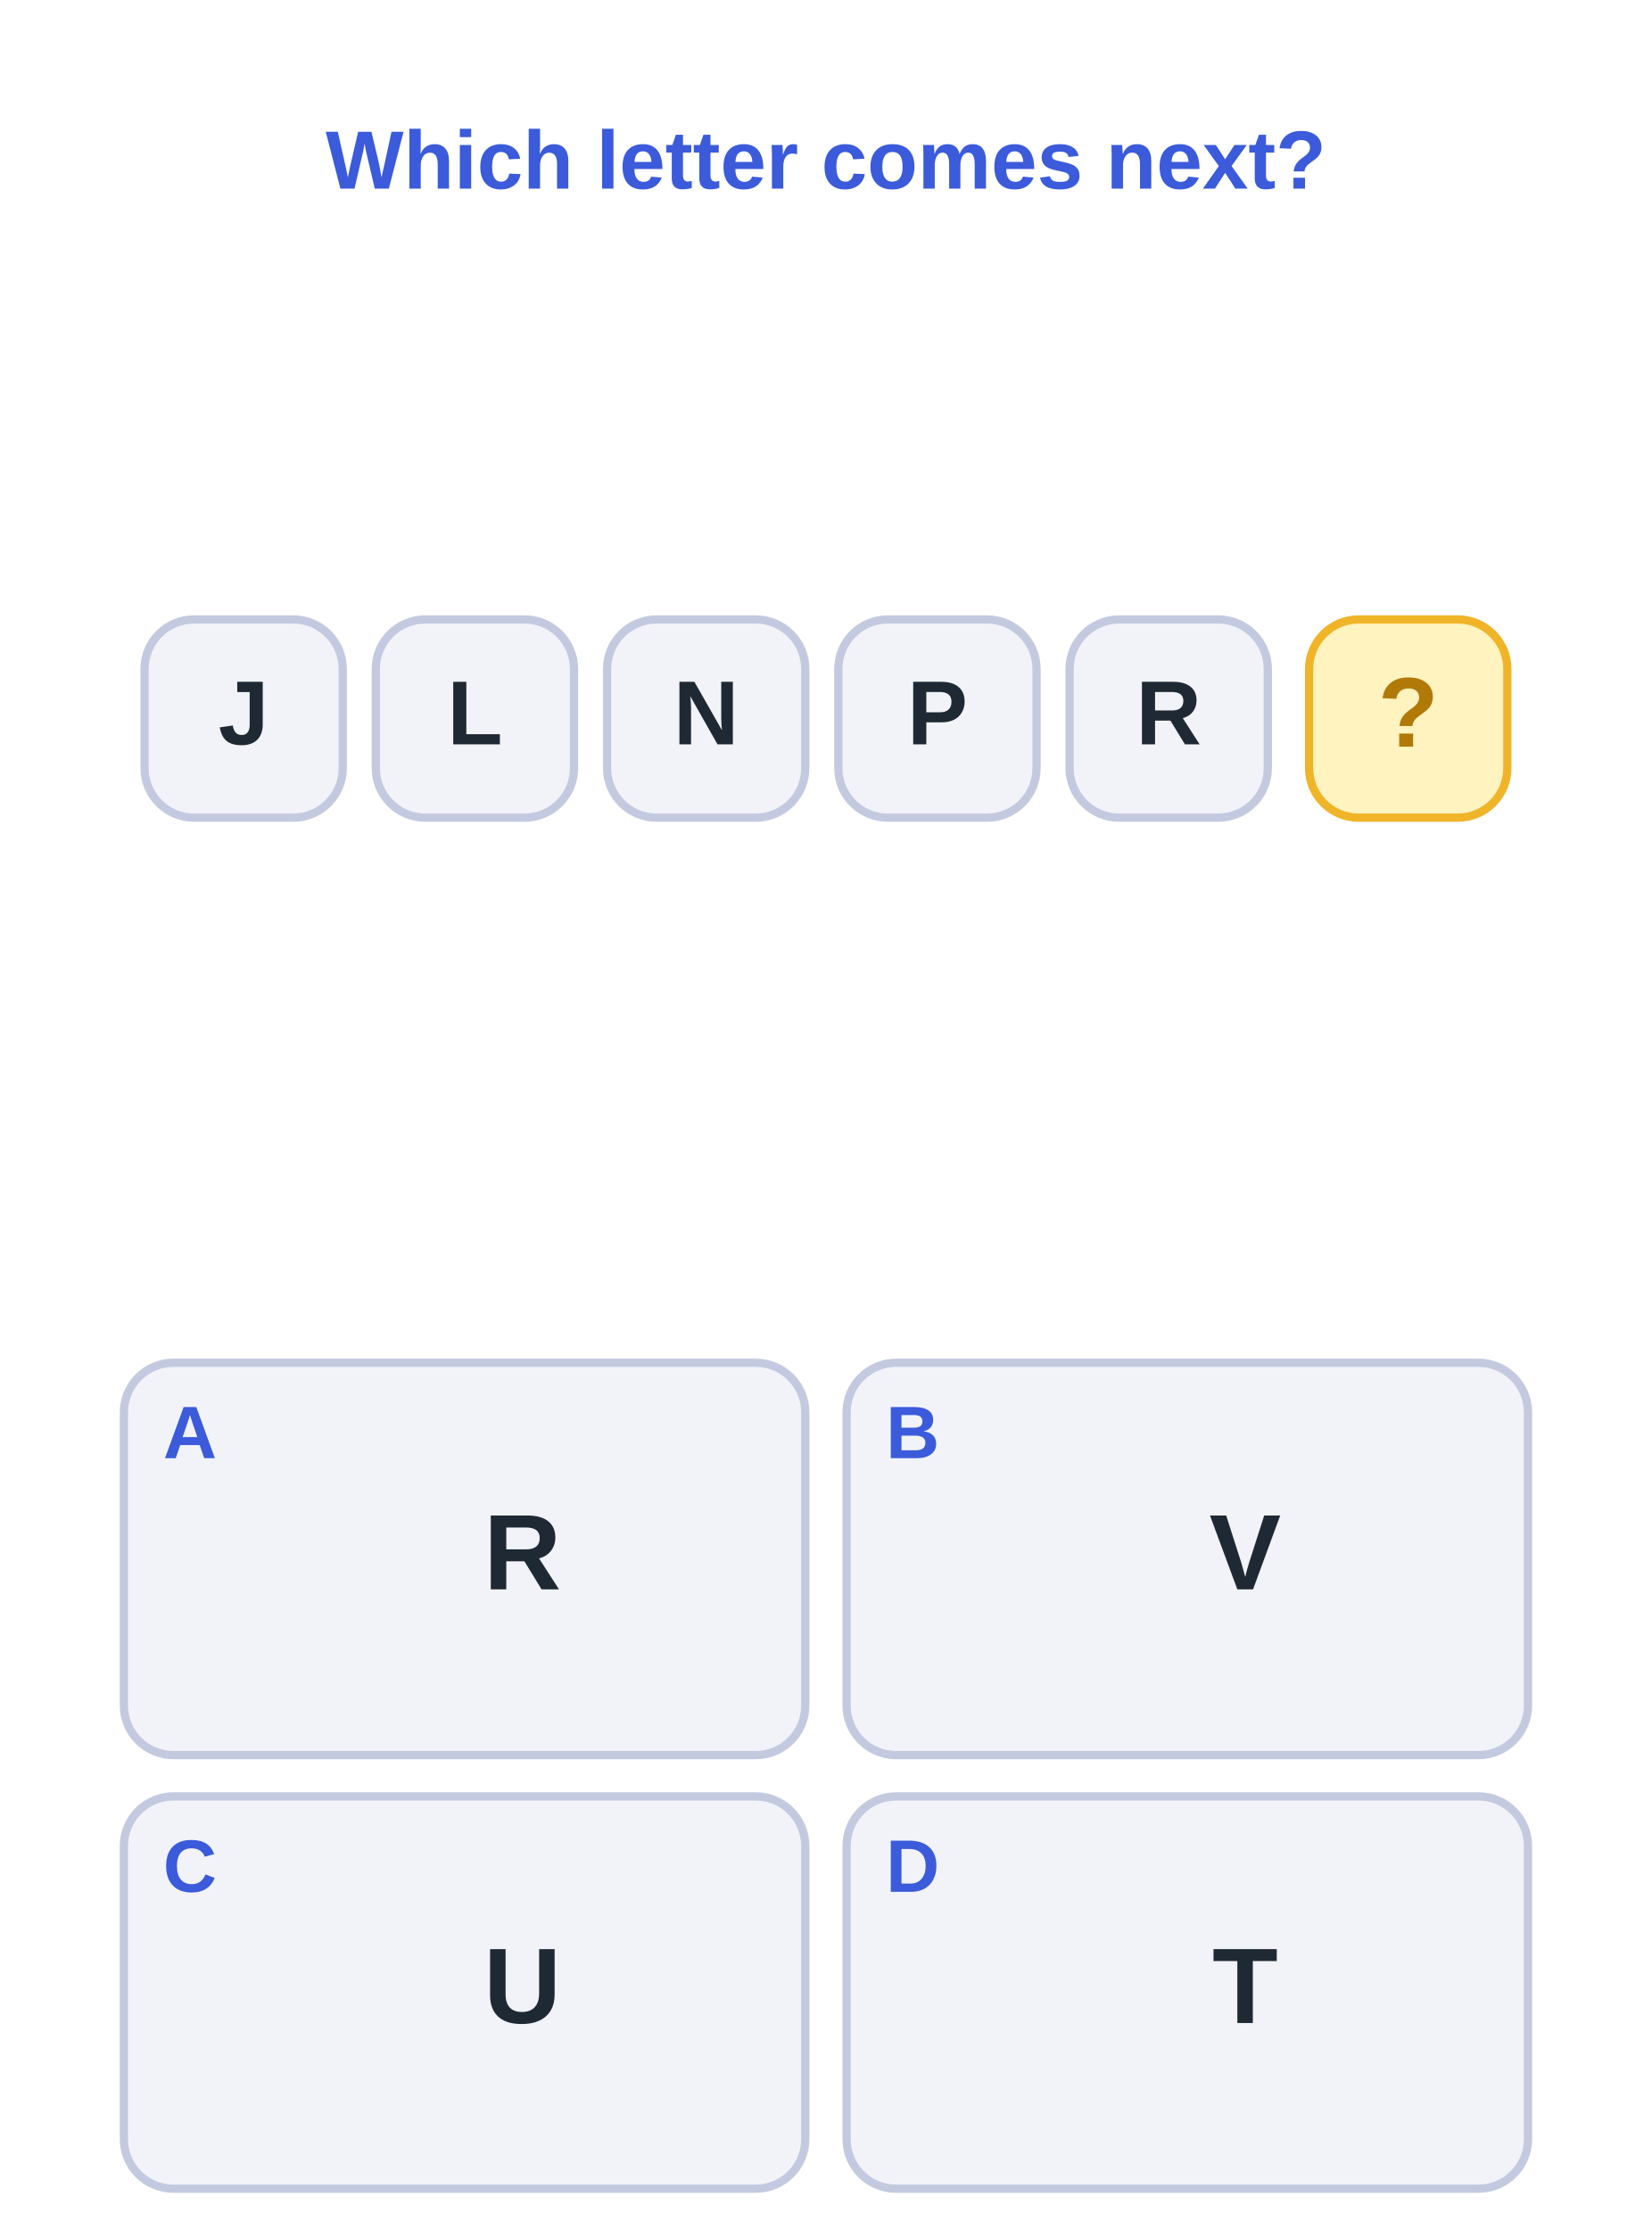
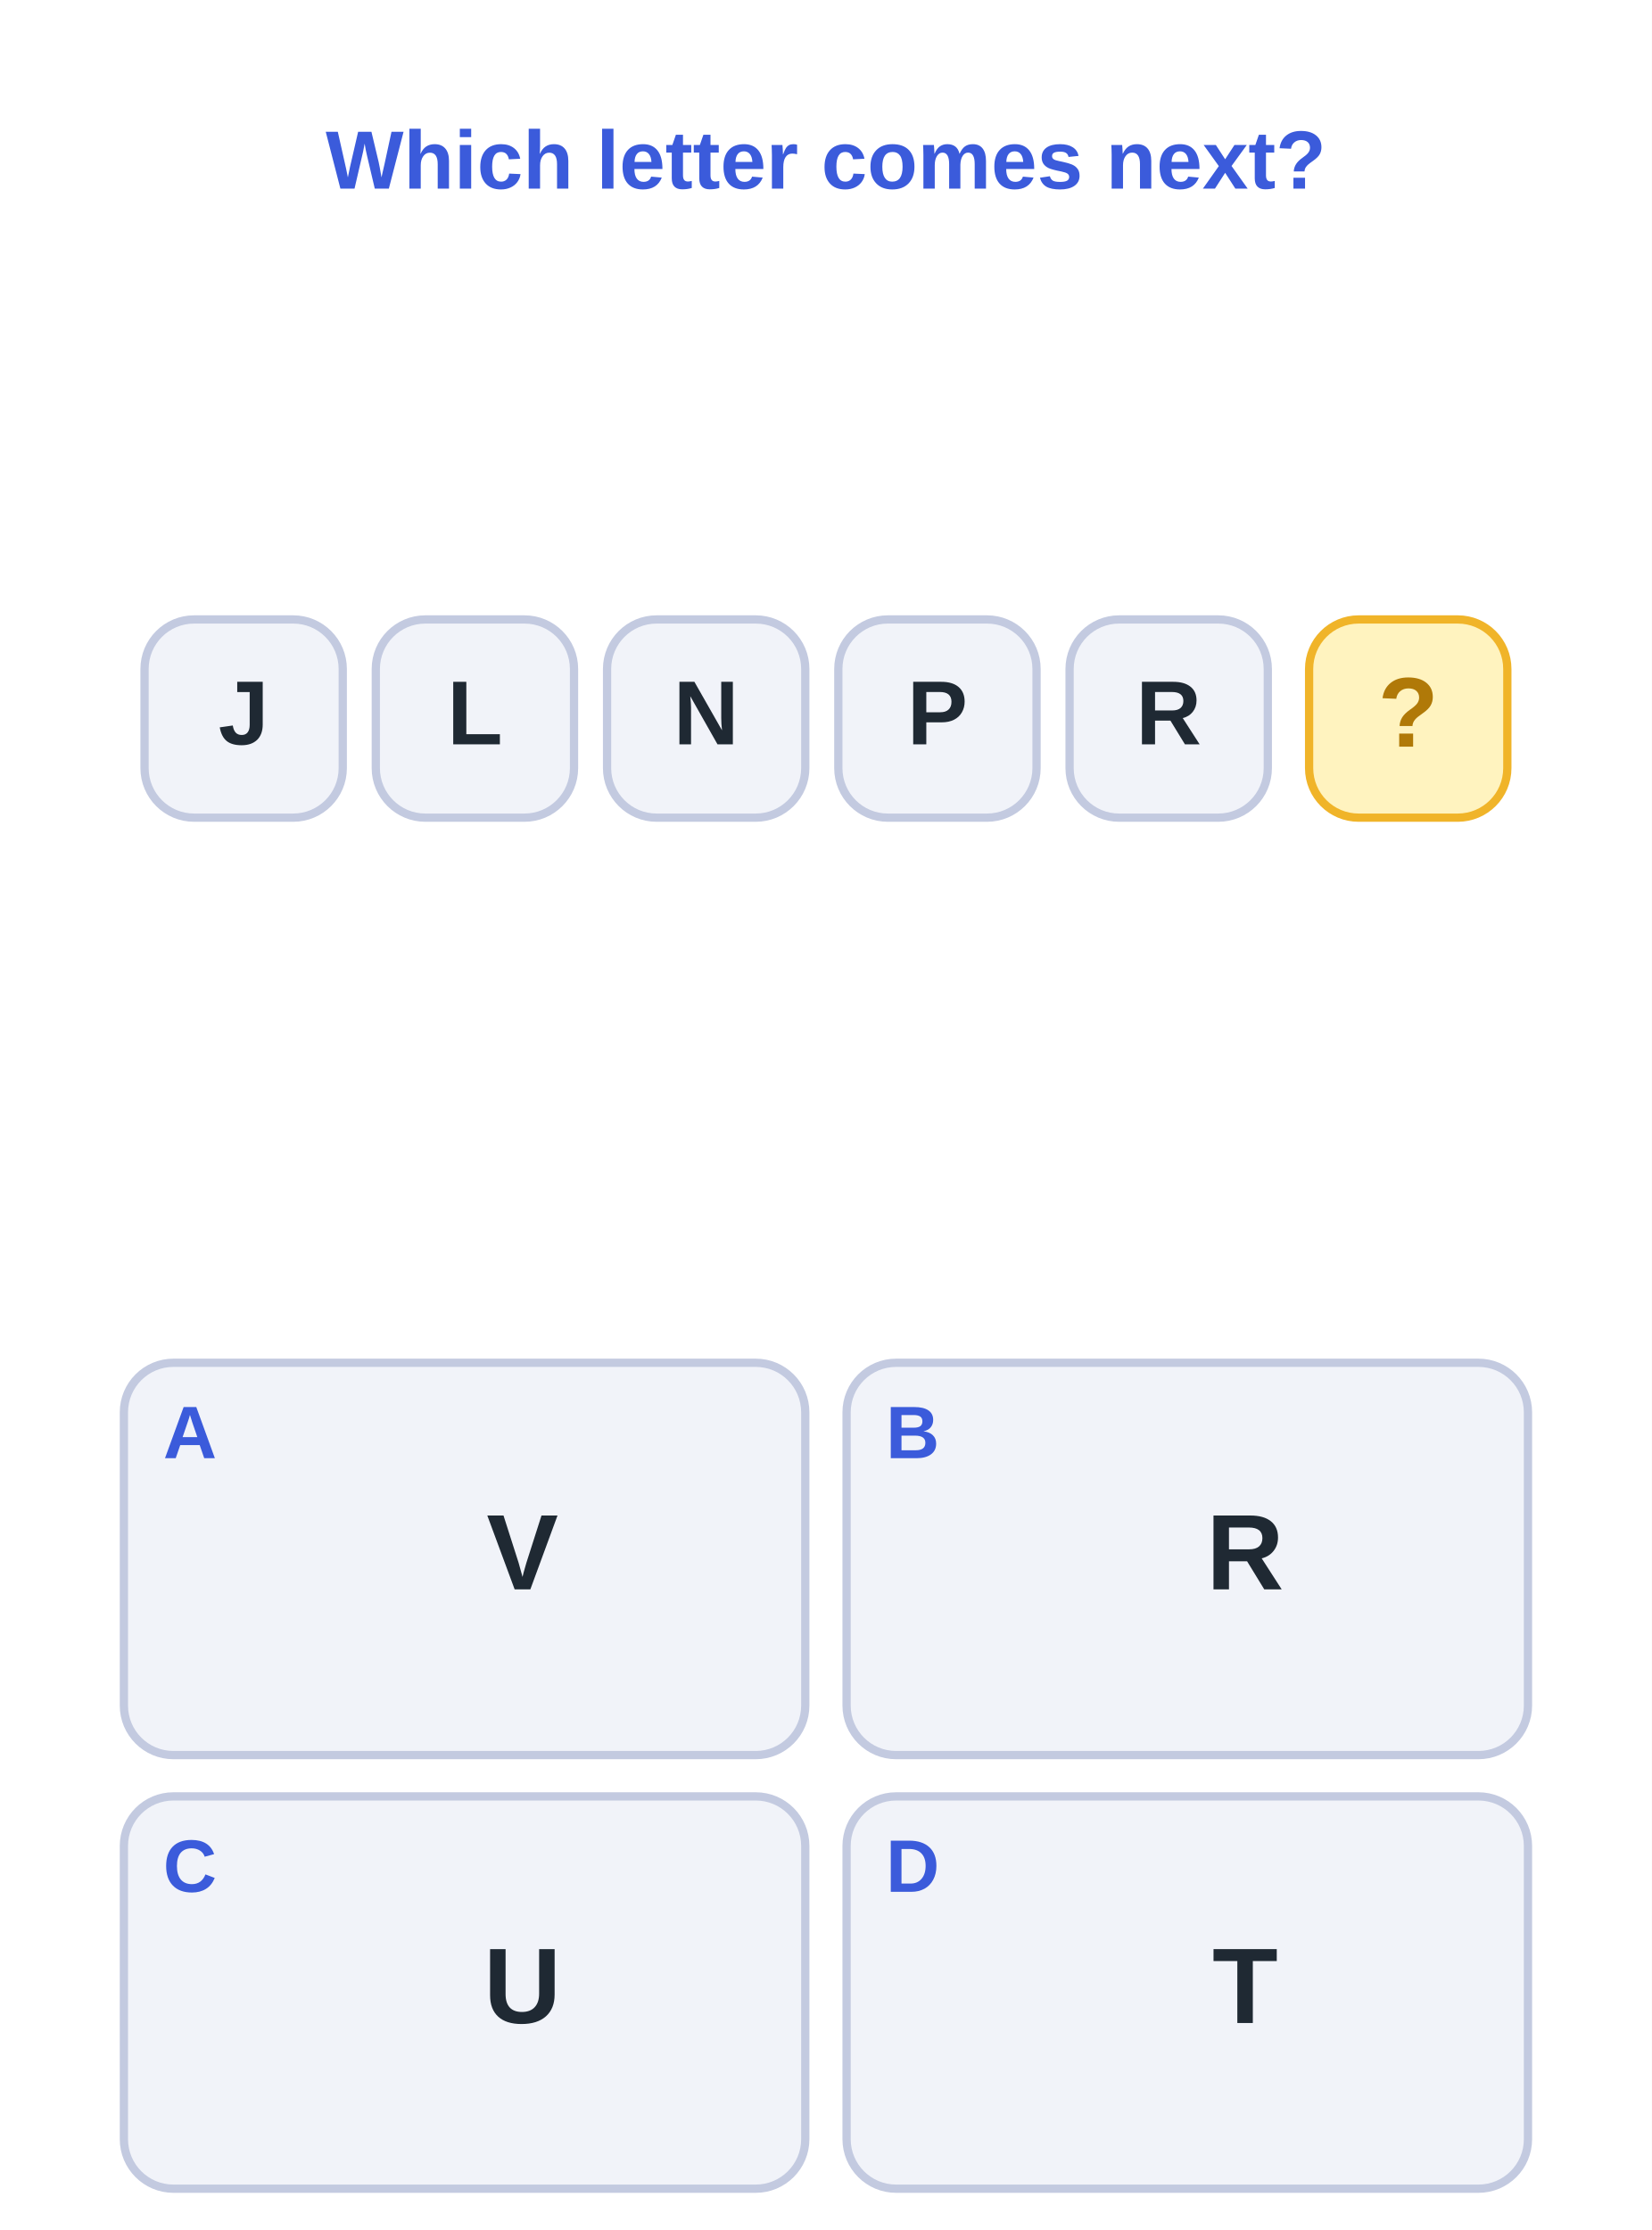
<svg xmlns="http://www.w3.org/2000/svg" viewBox="0 0 400 540" width="400" height="540" font-family="Verdana,Arial,sans-serif">
  <rect x="0" y="0" width="400" height="540" fill="#ffffff" />
  <text x="200.0" y="40" font-size="20" fill="#3b5bdb" text-anchor="middle" font-weight="bold" dominant-baseline="middle">Which letter comes next?</text>
  <rect x="35.0" y="150" width="48" height="48" rx="12" fill="#f1f3f9" stroke="#c3cae0" stroke-width="2" />
  <text x="59.0" y="174" font-size="22" fill="#1f2933" text-anchor="middle" font-weight="bold" dominant-baseline="middle">J</text>
  <rect x="91.0" y="150" width="48" height="48" rx="12" fill="#f1f3f9" stroke="#c3cae0" stroke-width="2" />
  <text x="115.0" y="174" font-size="22" fill="#1f2933" text-anchor="middle" font-weight="bold" dominant-baseline="middle">L</text>
  <rect x="147.0" y="150" width="48" height="48" rx="12" fill="#f1f3f9" stroke="#c3cae0" stroke-width="2" />
  <text x="171.0" y="174" font-size="22" fill="#1f2933" text-anchor="middle" font-weight="bold" dominant-baseline="middle">N</text>
  <rect x="203.0" y="150" width="48" height="48" rx="12" fill="#f1f3f9" stroke="#c3cae0" stroke-width="2" />
  <text x="227.0" y="174" font-size="22" fill="#1f2933" text-anchor="middle" font-weight="bold" dominant-baseline="middle">P</text>
  <rect x="259.0" y="150" width="48" height="48" rx="12" fill="#f1f3f9" stroke="#c3cae0" stroke-width="2" />
  <text x="283.0" y="174" font-size="22" fill="#1f2933" text-anchor="middle" font-weight="bold" dominant-baseline="middle">R</text>
  <rect x="317.0" y="150" width="48" height="48" rx="12" fill="#fff3bf" stroke="#f0b429" stroke-width="2" />
  <text x="341.0" y="174" font-size="24" fill="#b07908" text-anchor="middle" font-weight="bold" dominant-baseline="middle">?</text>
  <rect x="30" y="330" width="165" height="95" rx="12" fill="#f1f3f9" stroke="#c3cae0" stroke-width="2" />
  <text x="46" y="348" font-size="18" fill="#3b5bdb" text-anchor="middle" font-weight="bold" dominant-baseline="middle">A</text>
-   <text x="126.5" y="377.5" font-size="26" fill="#1f2933" text-anchor="middle" font-weight="bold" dominant-baseline="middle">R</text>
+   <text x="126.5" y="377.5" font-size="26" fill="#1f2933" text-anchor="middle" font-weight="bold" dominant-baseline="middle">V</text>
  <rect x="205" y="330" width="165" height="95" rx="12" fill="#f1f3f9" stroke="#c3cae0" stroke-width="2" />
  <text x="221" y="348" font-size="18" fill="#3b5bdb" text-anchor="middle" font-weight="bold" dominant-baseline="middle">B</text>
-   <text x="301.5" y="377.5" font-size="26" fill="#1f2933" text-anchor="middle" font-weight="bold" dominant-baseline="middle">V</text>
+   <text x="301.5" y="377.5" font-size="26" fill="#1f2933" text-anchor="middle" font-weight="bold" dominant-baseline="middle">R</text>
  <rect x="30" y="435" width="165" height="95" rx="12" fill="#f1f3f9" stroke="#c3cae0" stroke-width="2" />
  <text x="46" y="453" font-size="18" fill="#3b5bdb" text-anchor="middle" font-weight="bold" dominant-baseline="middle">C</text>
  <text x="126.5" y="482.5" font-size="26" fill="#1f2933" text-anchor="middle" font-weight="bold" dominant-baseline="middle">U</text>
  <rect x="205" y="435" width="165" height="95" rx="12" fill="#f1f3f9" stroke="#c3cae0" stroke-width="2" />
  <text x="221" y="453" font-size="18" fill="#3b5bdb" text-anchor="middle" font-weight="bold" dominant-baseline="middle">D</text>
  <text x="301.5" y="482.5" font-size="26" fill="#1f2933" text-anchor="middle" font-weight="bold" dominant-baseline="middle">T</text>
</svg>
